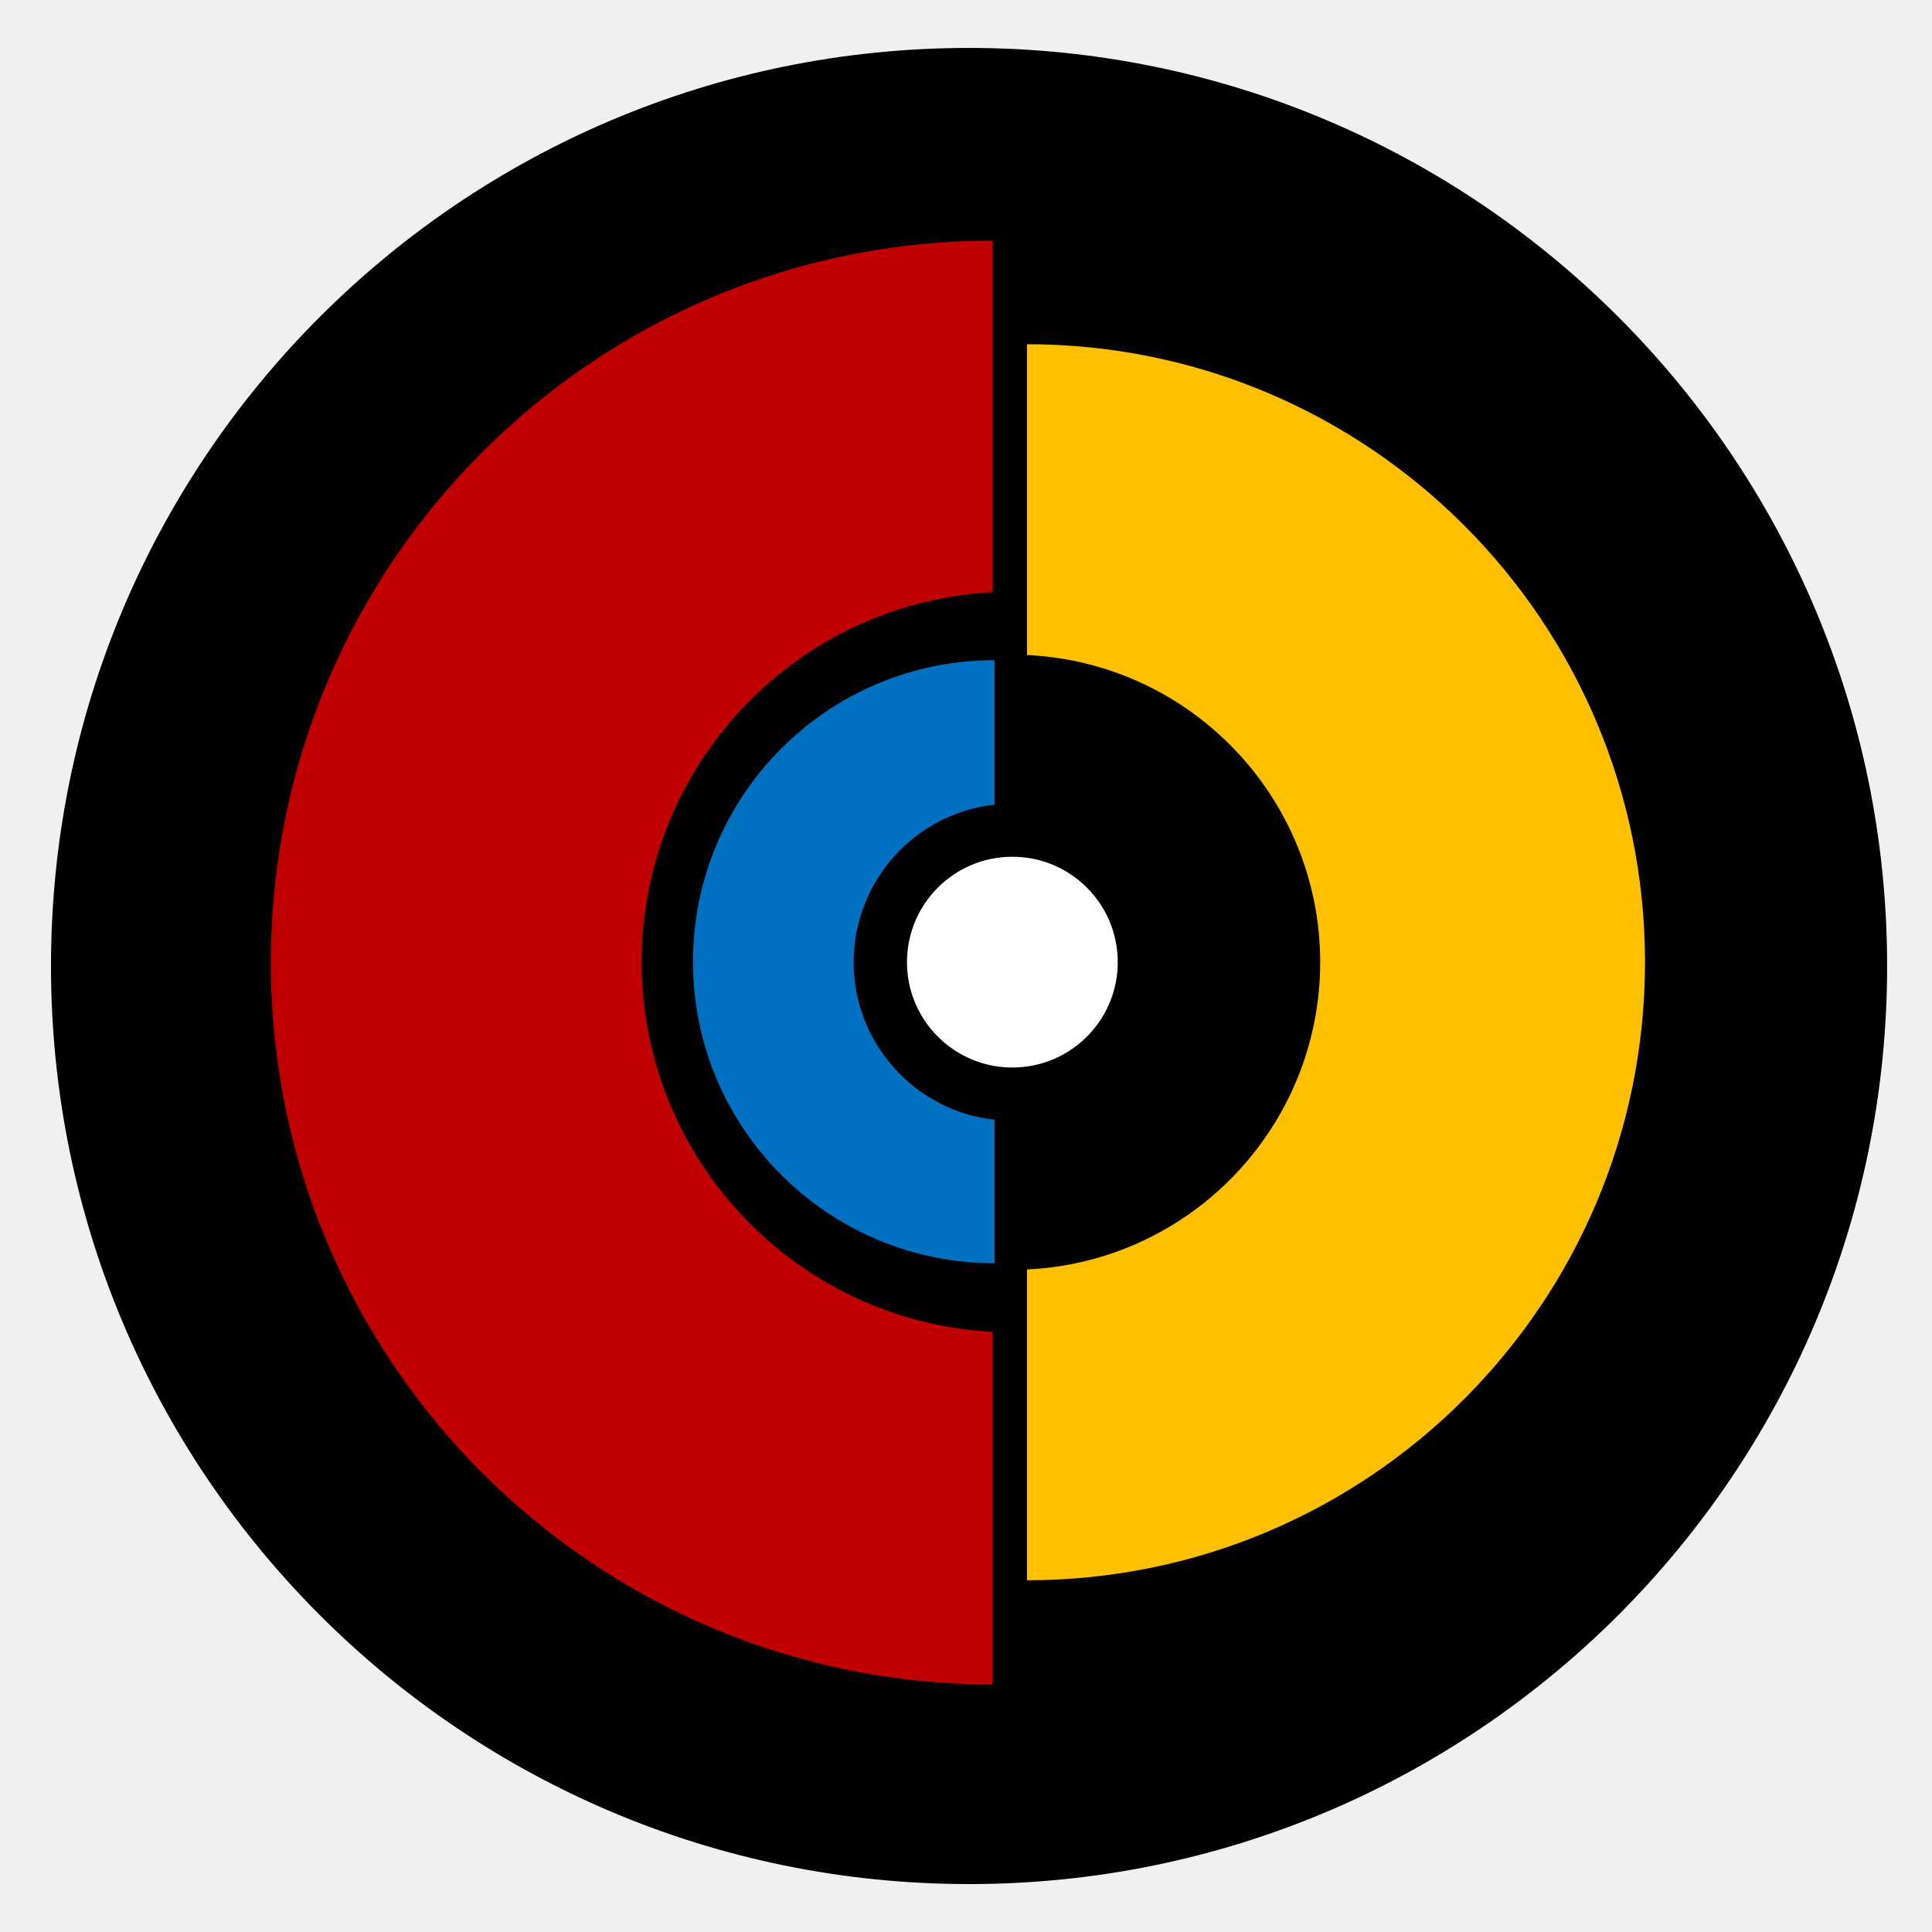
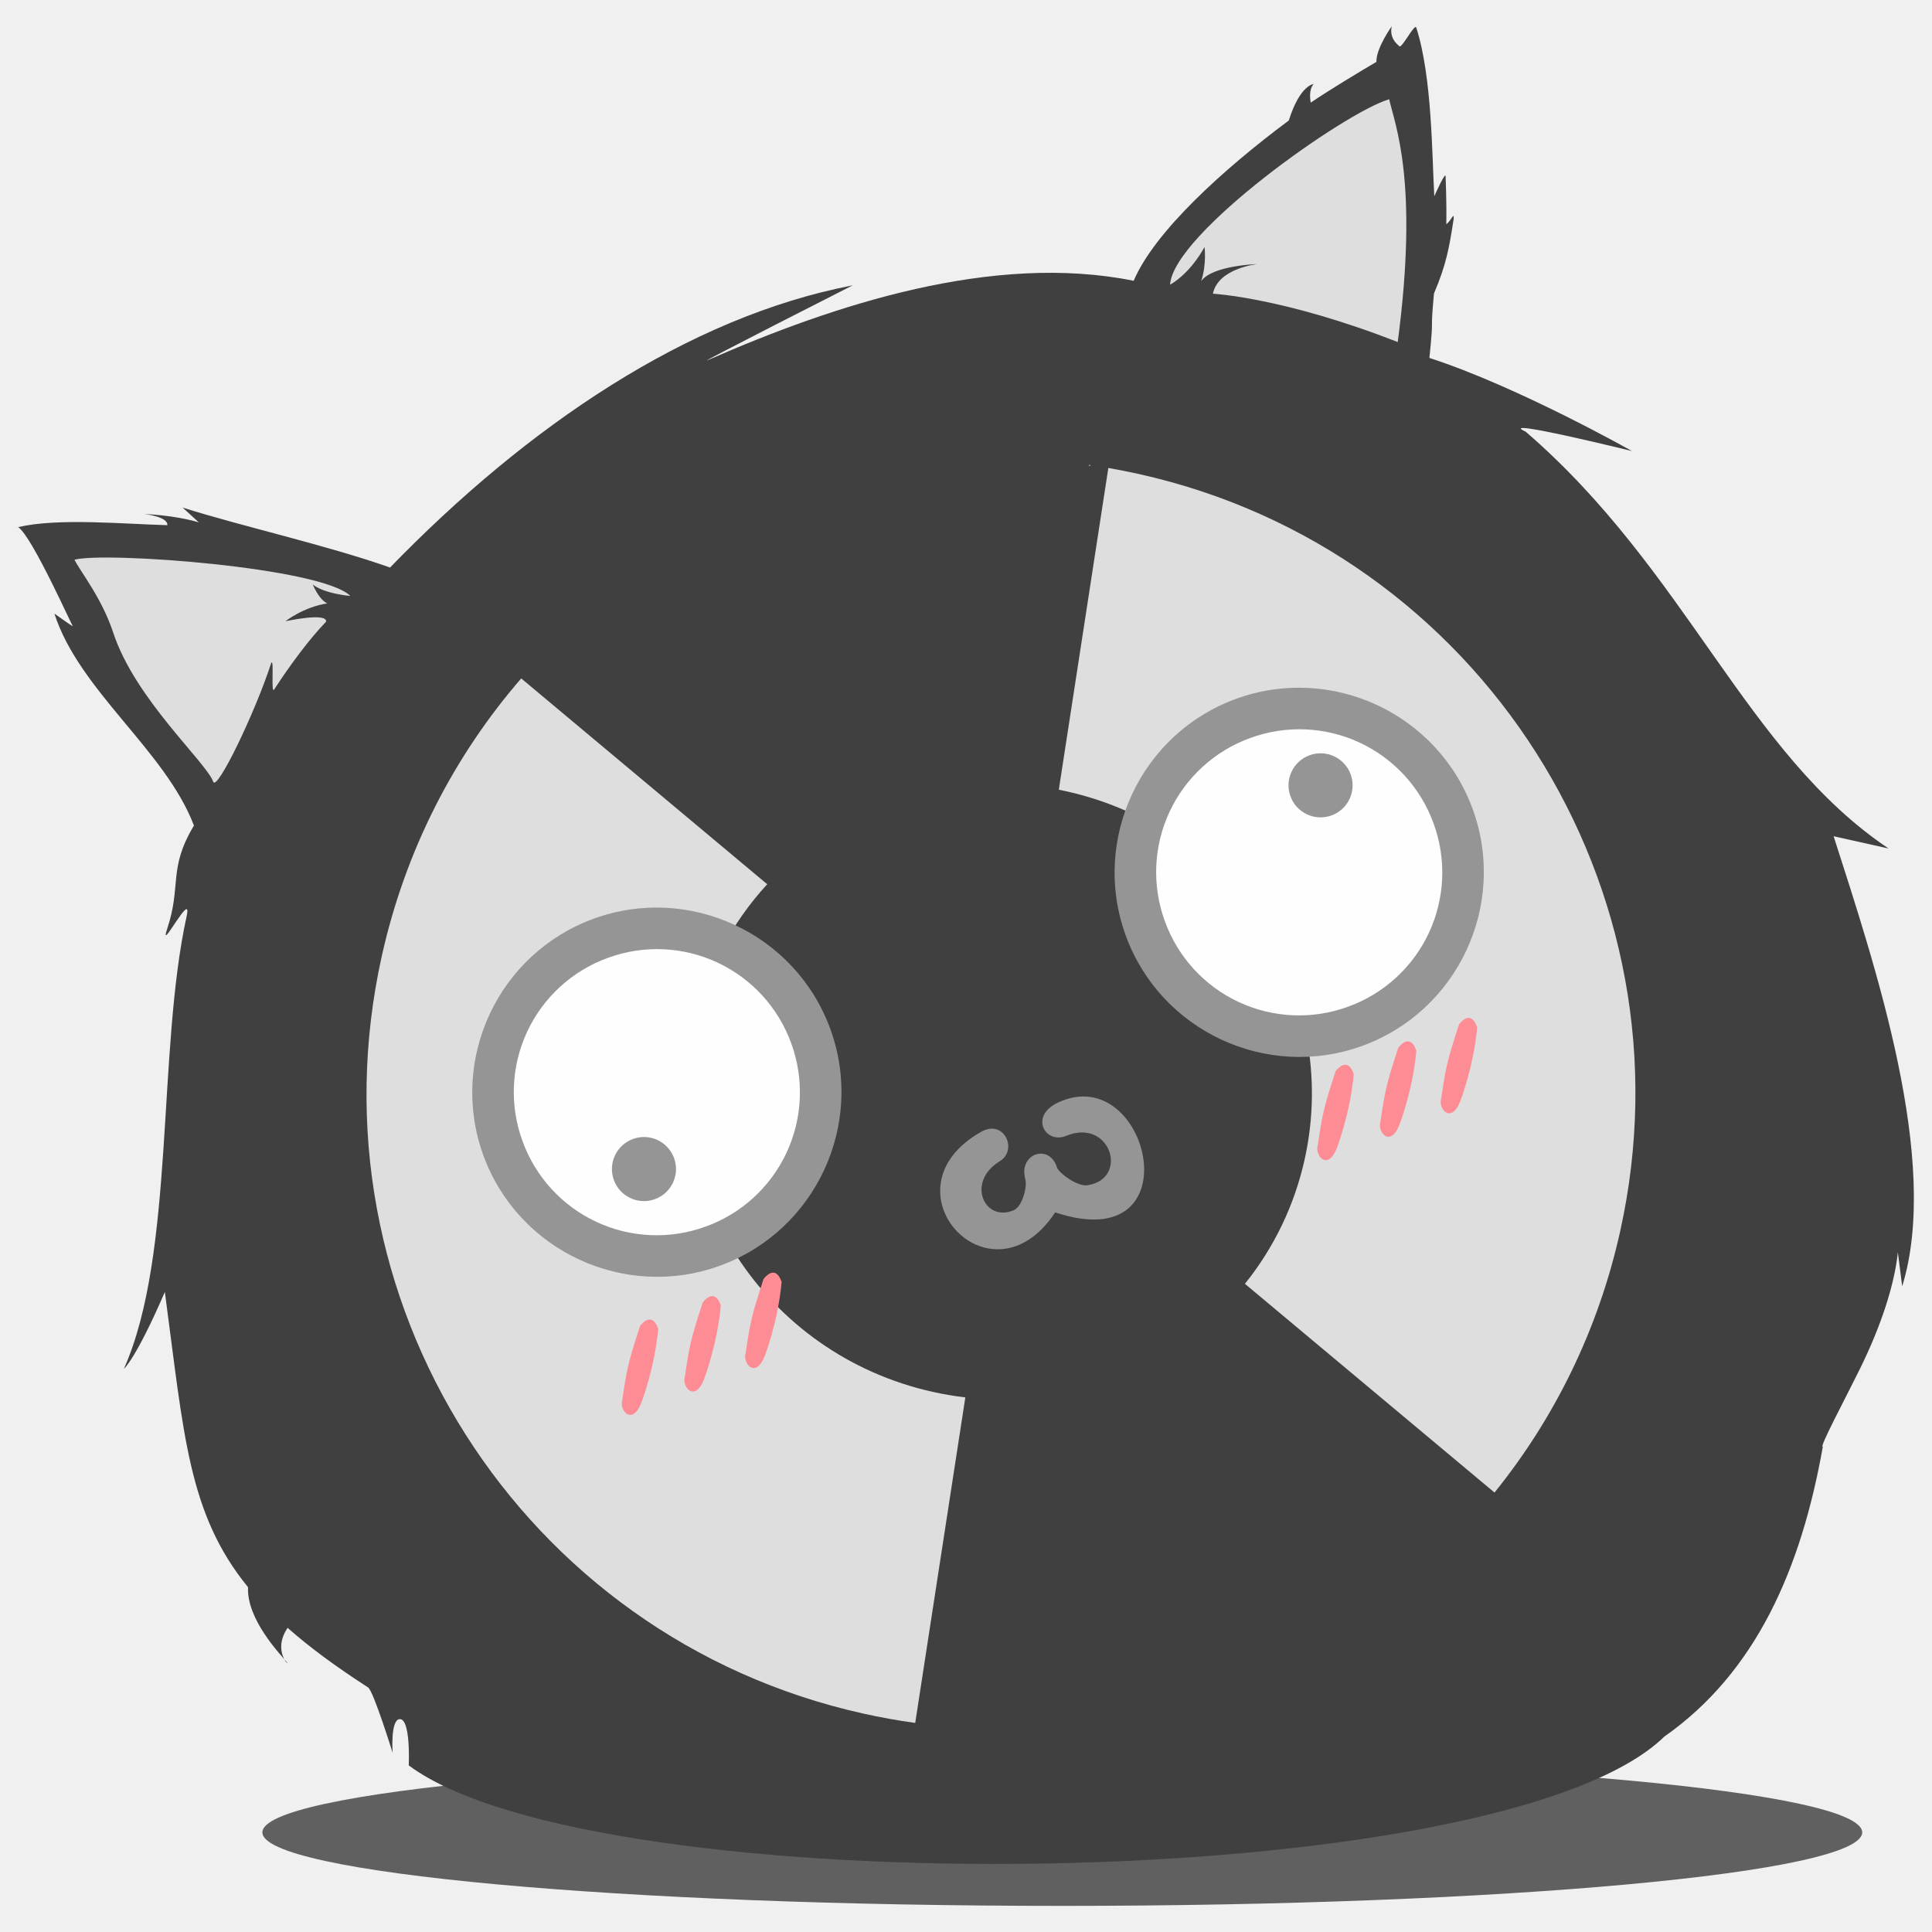
- <svg xmlns="http://www.w3.org/2000/svg" width="1000" height="1000" viewBox="0 0 1000 1000">
-   <g transform="translate(0 -52.362)" color="#000">
-     <circle cx="501.58" cy="552.362" r="475.191" overflow="visible" />
-     <circle r="54.066" cy="550.362" cx="524" overflow="visible" fill="#fff" stroke="#fff" stroke-width=".964" />
-     <path d="M513.842 176.915A373.653 373.653 0 0 0 140.19 550.567 373.653 373.653 0 0 0 513.84 924.22V741.725a191.872 191.872 0 0 1-181.71-191.363A191.872 191.872 0 0 1 513.84 358.85V176.915z" overflow="visible" fill="#c00000" />
-     <path d="M514.768 394.052a156.085 156.085 0 0 0-156.084 156.086 156.085 156.085 0 0 0 156.084 156.084V631.95a82.154 82.154 0 0 1-72.922-81.588 82.154 82.154 0 0 1 72.922-81.533v-74.78z" overflow="visible" fill="#0070c0" />
-     <path d="M531.568 230.53v160.873a159.34 159.34 0 0 1 151.77 158.96 159.34 159.34 0 0 1-151.77 159.07V870.3a319.885 319.885 0 0 0 319.885-319.885A319.885 319.885 0 0 0 531.568 230.53z" overflow="visible" fill="#ffc000" />
+ <svg xmlns="http://www.w3.org/2000/svg" width="512" height="512">
+   <g transform="matrix(1.37995 0 0 1.37995 -94.142 -835.135)">
+     <ellipse style="fill:#606060;fill-opacity:1;stroke:none;stroke-width:4.767;stroke-linecap:square;stroke-linejoin:bevel;stroke-miterlimit:4;stroke-dasharray:none;stroke-opacity:1" cx="272.227" cy="957.088" rx="153.618" ry="14.117" />
+     <path style="fill:#404040;fill-opacity:1;stroke:none;stroke-width:.715" d="m433.526 852.221-1.607-12.563c1.453.134 2.274 10.618-6.59 28.58-2.781 5.64-7.863 15.132-7.044 14.777-4.185 23.586-12.89 43.36-30.438 55.68-31.599 30.77-205.137 32.374-241.125 5.531 0 0 .42-9.212-1.819-8.875-1.719.259-1.281 6.447-1.281 6.447s-3.69-11.885-4.706-12.54c-6.218-4.013-11.29-7.762-15.459-11.443-3.164 4.664.892 7.828-.274 6.443-1.288-1.53-7.616-8.152-7.33-14.257-11.554-14.155-12.301-29.356-15.973-56.698-5.596 12.947-7.868 14.771-7.868 14.771 9.848-22.114 6.351-60.908 12.043-86.884 1.232-5.545-5.458 7.558-3.72 2.35 2.784-8.336.125-11.46 5.13-19.803-5.457-14.402-22.005-25.843-26.8-40.71 0 0 3.293 2.353 3.585 2.473.201.83-7.83-17.345-10.548-19.078 7.662-1.794 20.102-.605 28.658-.373.133-1.645-4.374-2.135-4.374-2.135s5.604.168 10.414 1.597l-3.105-2.842c11.19 3.554 27.472 7.163 39.835 11.51 26.355-27.163 57.209-48.098 88.84-54.188 0 0-31.158 15.827-27.76 14.337 24.21-10.619 54.723-20.661 81.727-15.214 3.995-9.395 17.112-21.345 29.789-30.783 2.153-6.863 4.783-7.007 4.783-7.007s-1.042.84-.573 3.578c3.465-2.361 9.745-6.15 12.617-7.827-.098-2.594 2.96-6.863 2.96-6.863s-.718 2.125 1.372 3.773c.342 1.017 3.01-4.45 3.324-3.483 3.074 9.501 3.014 24.838 3.461 32.382 0 0 2.184-4.974 2.173-3.788-.006.581.216 4.61.13 9.153.984-.715 1.466-2.389 1.426-1.09-.862 5.607-1.419 8.833-3.795 14.4-.801 8.783.067 3.086-.874 12.372 16.975 5.492 38.891 17.879 38.891 17.879s-26.56-6.534-20.408-3.72c31.018 26.754 42.23 61.618 69.692 80.049l-10.549-2.35c8.004 24.948 20.56 62.403 13.17 86.432z" />
+     <path style="fill:#dedede;fill-opacity:1;stroke:none;stroke-width:4.767;stroke-linecap:square;stroke-linejoin:bevel;stroke-miterlimit:4;stroke-dasharray:none;stroke-opacity:1" d="M135.503 719.646c-5.63-.597-7.221-2.228-7.221-2.228s1.116 2.874 2.794 3.656c-4.523.67-8.047 3.428-8.047 3.428s8.064-1.77 7.814.086c-3.16 3.243-6.867 8.262-9.972 13.016-.671 1.026.045-6.085-.558-5.104-3.081 9.516-10.436 24.754-11.144 22.821-1.385-3.805-15.005-15.882-19.193-28.604-2.209-6.711-6.29-11.693-7.449-14.031 5.709-1.594 47.526 1.459 52.976 6.96zM335.005 624.255c1.145 5.044 5.702 15.846 1.642 46.63-21.886-8.58-35.49-9.288-35.49-9.288.965-4.882 8.514-5.693 8.514-5.693s-8.725.266-10.771 3.295c1.086-3.316.64-6.582.64-6.582s-2.407 4.778-6.617 7.261c.6-9.81 33.623-33.178 42.083-35.623z" />
+     <path style="fill:#dedede;fill-opacity:1;stroke:none;stroke-width:.681" d="M286.894 696.216a123.372 123.372 0 0 0-5.824-1.153l-9.51 61.787c.476.094.954.196 1.43.302 32.358 7.189 52.855 38.84 45.779 70.689a58.102 58.102 0 0 1-11.47 23.898l47.932 40.086c11.457-14.181 19.908-31.154 24.132-50.162 14.605-65.739-26.795-130.857-92.469-145.447zm-9.222-1.69c-.109-.015-.217-.025-.325-.04l-.025.182.426-.124c-.026-.004-.051-.014-.076-.017zm-109.354 40.952c-12.813 14.796-22.238 32.895-26.782 53.347-14.605 65.739 26.795 130.857 92.469 145.447 3.33.74 6.657 1.339 9.979 1.794l9.623-62.513a61.685 61.685 0 0 1-6.243-1.058c-32.358-7.19-52.855-38.84-45.78-70.689a58.101 58.101 0 0 1 13.977-26.802z" />
+     <path style="color:#000;font-style:normal;font-variant:normal;font-weight:400;font-stretch:normal;font-size:medium;line-height:normal;font-family:sans-serif;font-variant-ligatures:normal;font-variant-position:normal;font-variant-caps:normal;font-variant-numeric:normal;font-variant-alternates:normal;font-variant-east-asian:normal;font-feature-settings:normal;font-variation-settings:normal;text-indent:0;text-align:start;text-decoration:none;text-decoration-line:none;text-decoration-style:solid;text-decoration-color:#000;letter-spacing:normal;word-spacing:normal;text-transform:none;writing-mode:lr-tb;direction:ltr;text-orientation:mixed;dominant-baseline:auto;baseline-shift:baseline;text-anchor:start;white-space:normal;shape-padding:0;shape-margin:0;inline-size:0;clip-rule:nonzero;display:inline;overflow:visible;visibility:visible;isolation:auto;mix-blend-mode:normal;color-interpolation:sRGB;color-interpolation-filters:linearRGB;solid-color:#000;solid-opacity:1;vector-effect:none;fill:#fefefe;fill-opacity:1;fill-rule:nonzero;stroke:none;stroke-width:8;stroke-linecap:round;stroke-linejoin:round;stroke-miterlimit:4;stroke-dasharray:none;stroke-dashoffset:0;stroke-opacity:1;color-rendering:auto;image-rendering:auto;shape-rendering:auto;text-rendering:auto;enable-background:accumulate;stop-color:#000;stop-opacity:1" d="M220.849 715.222c0 17.374-14.084 31.458-31.458 31.458s-31.458-14.084-31.458-31.458 14.084-31.458 31.458-31.458 31.458 14.084 31.458 31.458z" transform="rotate(-20 474.642 750.975)" />
+     <path style="color:#000;font-style:normal;font-variant:normal;font-weight:400;font-stretch:normal;font-size:medium;line-height:normal;font-family:sans-serif;font-variant-ligatures:normal;font-variant-position:normal;font-variant-caps:normal;font-variant-numeric:normal;font-variant-alternates:normal;font-variant-east-asian:normal;font-feature-settings:normal;font-variation-settings:normal;text-indent:0;text-align:start;text-decoration:none;text-decoration-line:none;text-decoration-style:solid;text-decoration-color:#000;letter-spacing:normal;word-spacing:normal;text-transform:none;writing-mode:lr-tb;direction:ltr;text-orientation:mixed;dominant-baseline:auto;baseline-shift:baseline;text-anchor:start;white-space:normal;shape-padding:0;shape-margin:0;inline-size:0;clip-rule:nonzero;display:inline;overflow:visible;visibility:visible;isolation:auto;mix-blend-mode:normal;color-interpolation:sRGB;color-interpolation-filters:linearRGB;solid-color:#000;solid-opacity:1;vector-effect:none;fill:#959595;fill-opacity:1;fill-rule:nonzero;stroke:none;stroke-width:8;stroke-linecap:round;stroke-linejoin:round;stroke-miterlimit:4;stroke-dasharray:none;stroke-dashoffset:0;stroke-opacity:1;color-rendering:auto;image-rendering:auto;shape-rendering:auto;text-rendering:auto;enable-background:accumulate;stop-color:#000;stop-opacity:1" d="M189.39 679.764c-19.535 0-35.456 15.923-35.456 35.459 0 19.535 15.921 35.457 35.457 35.457 19.535 0 35.459-15.922 35.459-35.457 0-19.536-15.924-35.46-35.46-35.46zm0 8a27.4 27.4 0 0 1 27.46 27.459 27.398 27.398 0 0 1-27.46 27.457 27.396 27.396 0 0 1-27.456-27.457 27.398 27.398 0 0 1 27.457-27.46z" transform="rotate(-20 474.642 750.975)" />
+     <path style="fill:#959595;fill-opacity:1;stroke:none;stroke-width:4.512;stroke-linecap:square;stroke-linejoin:bevel;stroke-miterlimit:4;stroke-dasharray:none;stroke-opacity:1" d="M256.723 822.509c4.326-2.414 7.043 3.53 3.486 5.698-6.49 3.954-2.973 11.797 2.686 9.405 1.68-.71 2.62-4.554 2.237-5.924-1.382-4.94 4.577-7.008 6.074-2.304.352 1.107 3.96 3.719 5.839 3.431 8.106-1.24 4.432-13.028-4.093-9.485-3.965 1.648-7.16-3.782-1.514-6.418 17.46-8.15 26.376 30.087-.572 21.11-12.445 18.822-33.744-4.575-14.143-15.513z" />
+     <path style="color:#000;font-style:normal;font-variant:normal;font-weight:400;font-stretch:normal;font-size:medium;line-height:normal;font-family:sans-serif;font-variant-ligatures:normal;font-variant-position:normal;font-variant-caps:normal;font-variant-numeric:normal;font-variant-alternates:normal;font-variant-east-asian:normal;font-feature-settings:normal;font-variation-settings:normal;text-indent:0;text-align:start;text-decoration:none;text-decoration-line:none;text-decoration-style:solid;text-decoration-color:#000;letter-spacing:normal;word-spacing:normal;text-transform:none;writing-mode:lr-tb;direction:ltr;text-orientation:mixed;dominant-baseline:auto;baseline-shift:baseline;text-anchor:start;white-space:normal;shape-padding:0;shape-margin:0;inline-size:0;clip-rule:nonzero;display:inline;overflow:visible;visibility:visible;isolation:auto;mix-blend-mode:normal;color-interpolation:sRGB;color-interpolation-filters:linearRGB;solid-color:#000;solid-opacity:1;vector-effect:none;fill:#fefefe;fill-opacity:1;fill-rule:nonzero;stroke:none;stroke-width:8;stroke-linecap:round;stroke-linejoin:round;stroke-miterlimit:4;stroke-dasharray:none;stroke-dashoffset:0;stroke-opacity:1;color-rendering:auto;image-rendering:auto;shape-rendering:auto;text-rendering:auto;enable-background:accumulate;stop-color:#000;stop-opacity:1" d="M284.478 712.27c0 17.375-14.084 31.459-31.458 31.459s-31.458-14.084-31.458-31.458 14.084-31.458 31.458-31.458 31.458 14.084 31.458 31.458z" transform="rotate(-20 456.78 559.01)" />
+     <path style="color:#000;font-style:normal;font-variant:normal;font-weight:400;font-stretch:normal;font-size:medium;line-height:normal;font-family:sans-serif;font-variant-ligatures:normal;font-variant-position:normal;font-variant-caps:normal;font-variant-numeric:normal;font-variant-alternates:normal;font-variant-east-asian:normal;font-feature-settings:normal;font-variation-settings:normal;text-indent:0;text-align:start;text-decoration:none;text-decoration-line:none;text-decoration-style:solid;text-decoration-color:#000;letter-spacing:normal;word-spacing:normal;text-transform:none;writing-mode:lr-tb;direction:ltr;text-orientation:mixed;dominant-baseline:auto;baseline-shift:baseline;text-anchor:start;white-space:normal;shape-padding:0;shape-margin:0;inline-size:0;clip-rule:nonzero;display:inline;overflow:visible;visibility:visible;isolation:auto;mix-blend-mode:normal;color-interpolation:sRGB;color-interpolation-filters:linearRGB;solid-color:#000;solid-opacity:1;vector-effect:none;fill:#959595;fill-opacity:1;fill-rule:nonzero;stroke:none;stroke-width:8;stroke-linecap:round;stroke-linejoin:round;stroke-miterlimit:4;stroke-dasharray:none;stroke-dashoffset:0;stroke-opacity:1;color-rendering:auto;image-rendering:auto;shape-rendering:auto;text-rendering:auto;enable-background:accumulate;stop-color:#000;stop-opacity:1" d="M253.02 676.813c-19.536 0-35.458 15.923-35.458 35.458 0 19.536 15.922 35.458 35.458 35.458 19.535 0 35.459-15.922 35.459-35.458 0-19.535-15.924-35.458-35.46-35.458zm0 8a27.4 27.4 0 0 1 27.459 27.458 27.398 27.398 0 0 1-27.46 27.458 27.396 27.396 0 0 1-27.457-27.458 27.398 27.398 0 0 1 27.458-27.458z" transform="rotate(-20 456.78 559.01)" />
+     <path style="fill:#fe8c95;fill-opacity:1;stroke:none;stroke-width:3.721;stroke-linecap:square;stroke-linejoin:bevel;stroke-miterlimit:4;stroke-dasharray:none;stroke-opacity:1" d="M348.417 801.915s2.215-3.124 3.487.544c-.73 7.843-3.27 14.275-3.27 14.275-1.763 4.418-4.29 1.354-3.63-.648.9-6.102 1.124-7.116 3.413-14.17zM336.74 806.418s2.216-3.124 3.488.544c-.73 7.843-3.27 14.275-3.27 14.275-1.763 4.418-4.29 1.354-3.63-.648.9-6.102 1.124-7.115 3.413-14.17zM324.714 810.913s2.215-3.125 3.487.544c-.73 7.842-3.27 14.274-3.27 14.274-1.763 4.419-4.29 1.354-3.63-.648.9-6.102 1.124-7.115 3.413-14.17zM214.844 850.84s2.215-3.125 3.487.544c-.73 7.842-3.27 14.274-3.27 14.274-1.763 4.419-4.29 1.354-3.63-.648.9-6.102 1.124-7.115 3.413-14.17zM203.168 855.343s2.215-3.125 3.487.544c-.73 7.842-3.27 14.274-3.27 14.274-1.763 4.419-4.29 1.354-3.63-.648.9-6.102 1.124-7.115 3.413-14.17zM191.14 859.837s2.216-3.125 3.488.544c-.73 7.842-3.27 14.275-3.27 14.275-1.763 4.418-4.29 1.353-3.63-.649.9-6.102 1.124-7.115 3.413-14.17z" />
+     <circle style="fill:#959595;fill-opacity:1;stroke:none;stroke-width:0;stroke-linecap:round;stroke-linejoin:round;stroke-miterlimit:4;stroke-dasharray:none;stroke-opacity:1" cx="-103.457" cy="845.295" r="6.153" transform="rotate(-20)" />
+     <circle style="fill:#959595;fill-opacity:1;stroke:none;stroke-width:0;stroke-linecap:round;stroke-linejoin:round;stroke-miterlimit:4;stroke-dasharray:none;stroke-opacity:1" cx="43.847" cy="820.489" r="6.153" transform="rotate(-20)" />
  </g>
</svg>
